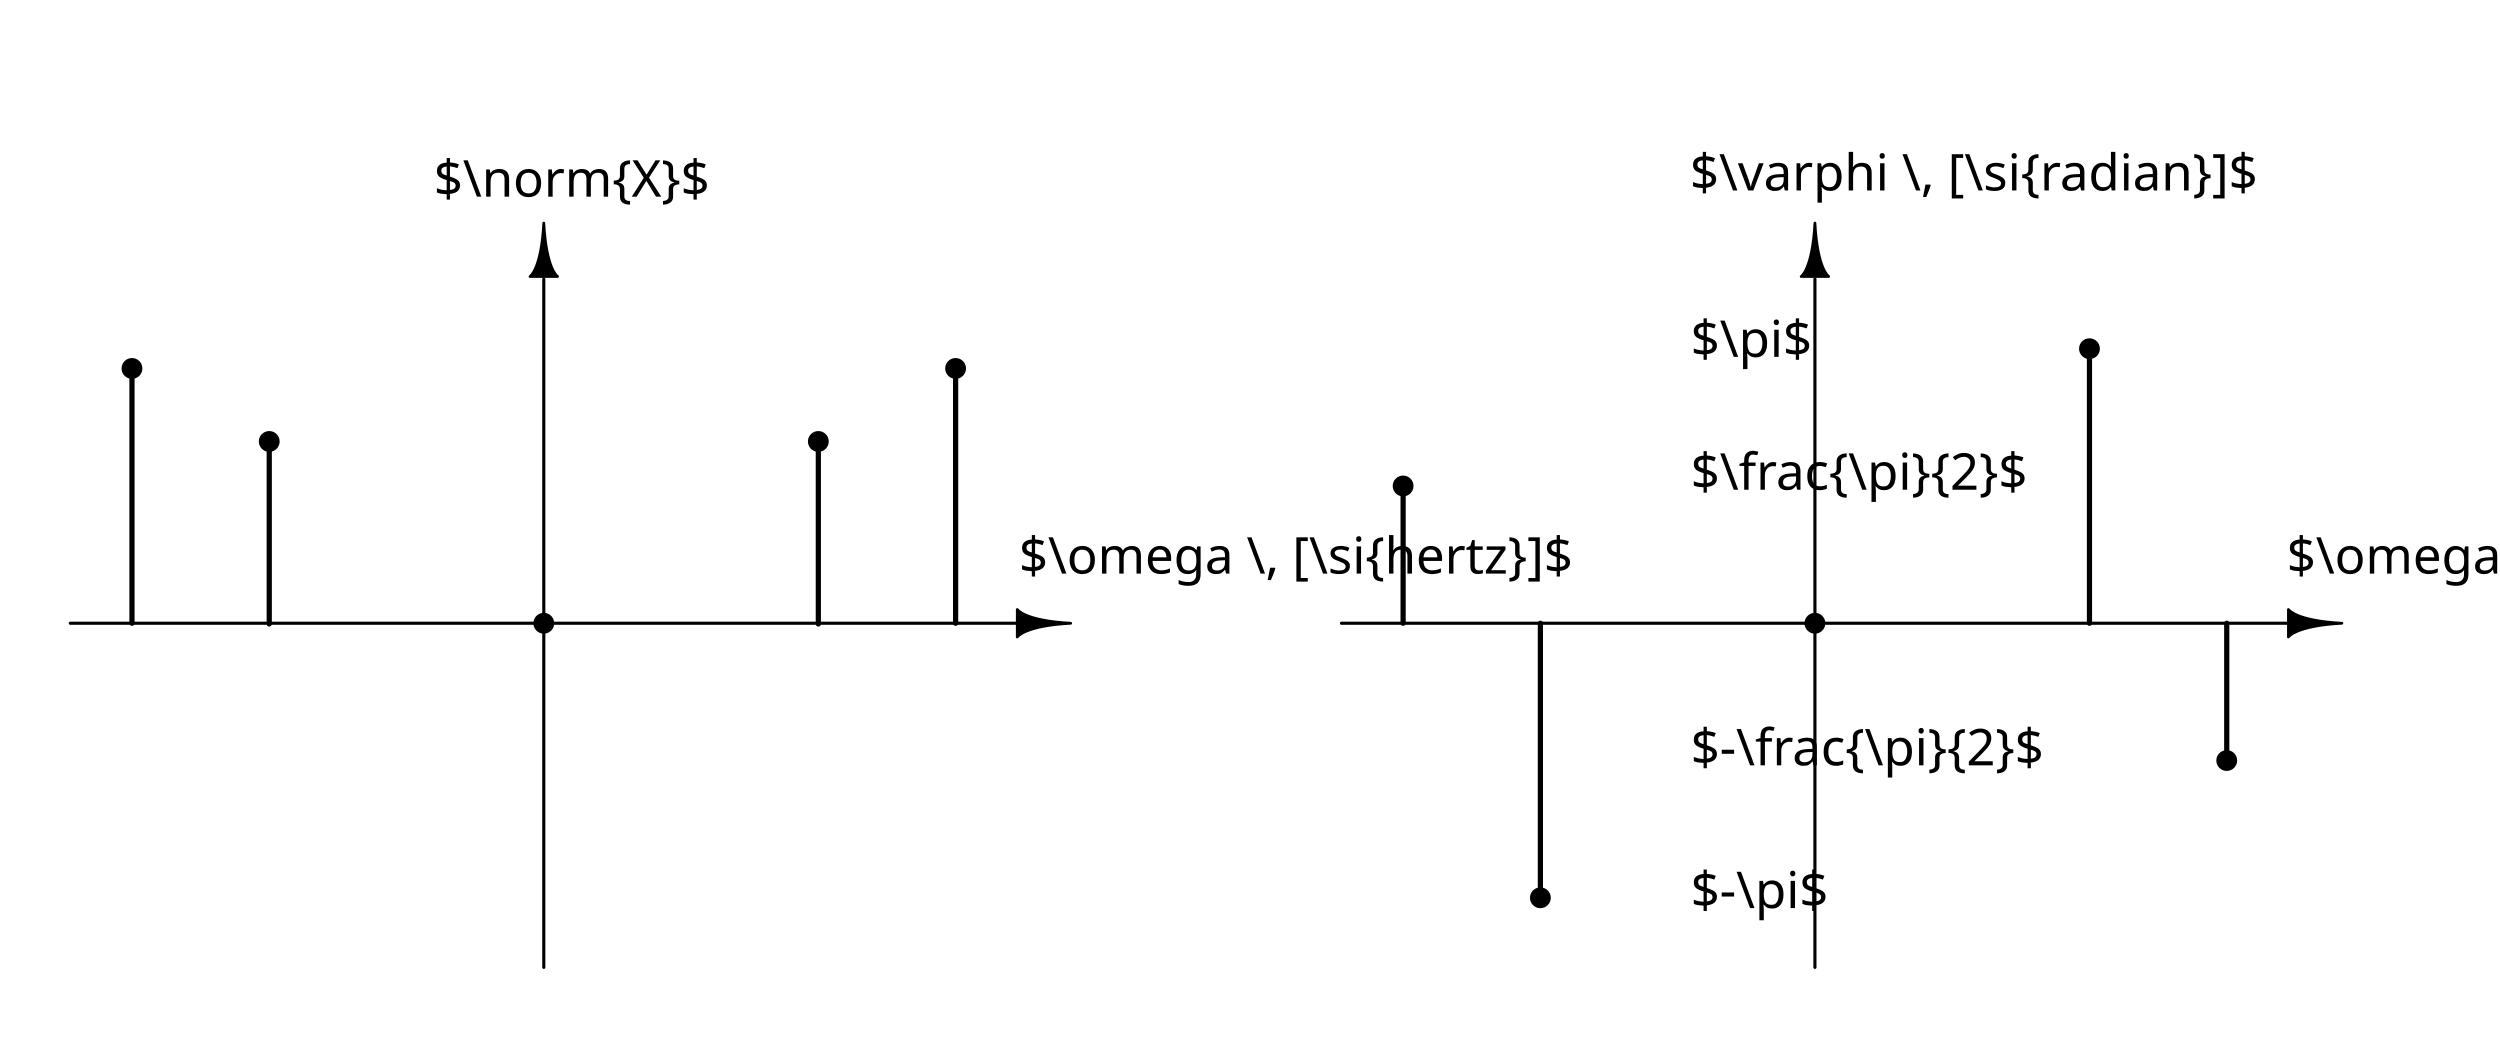
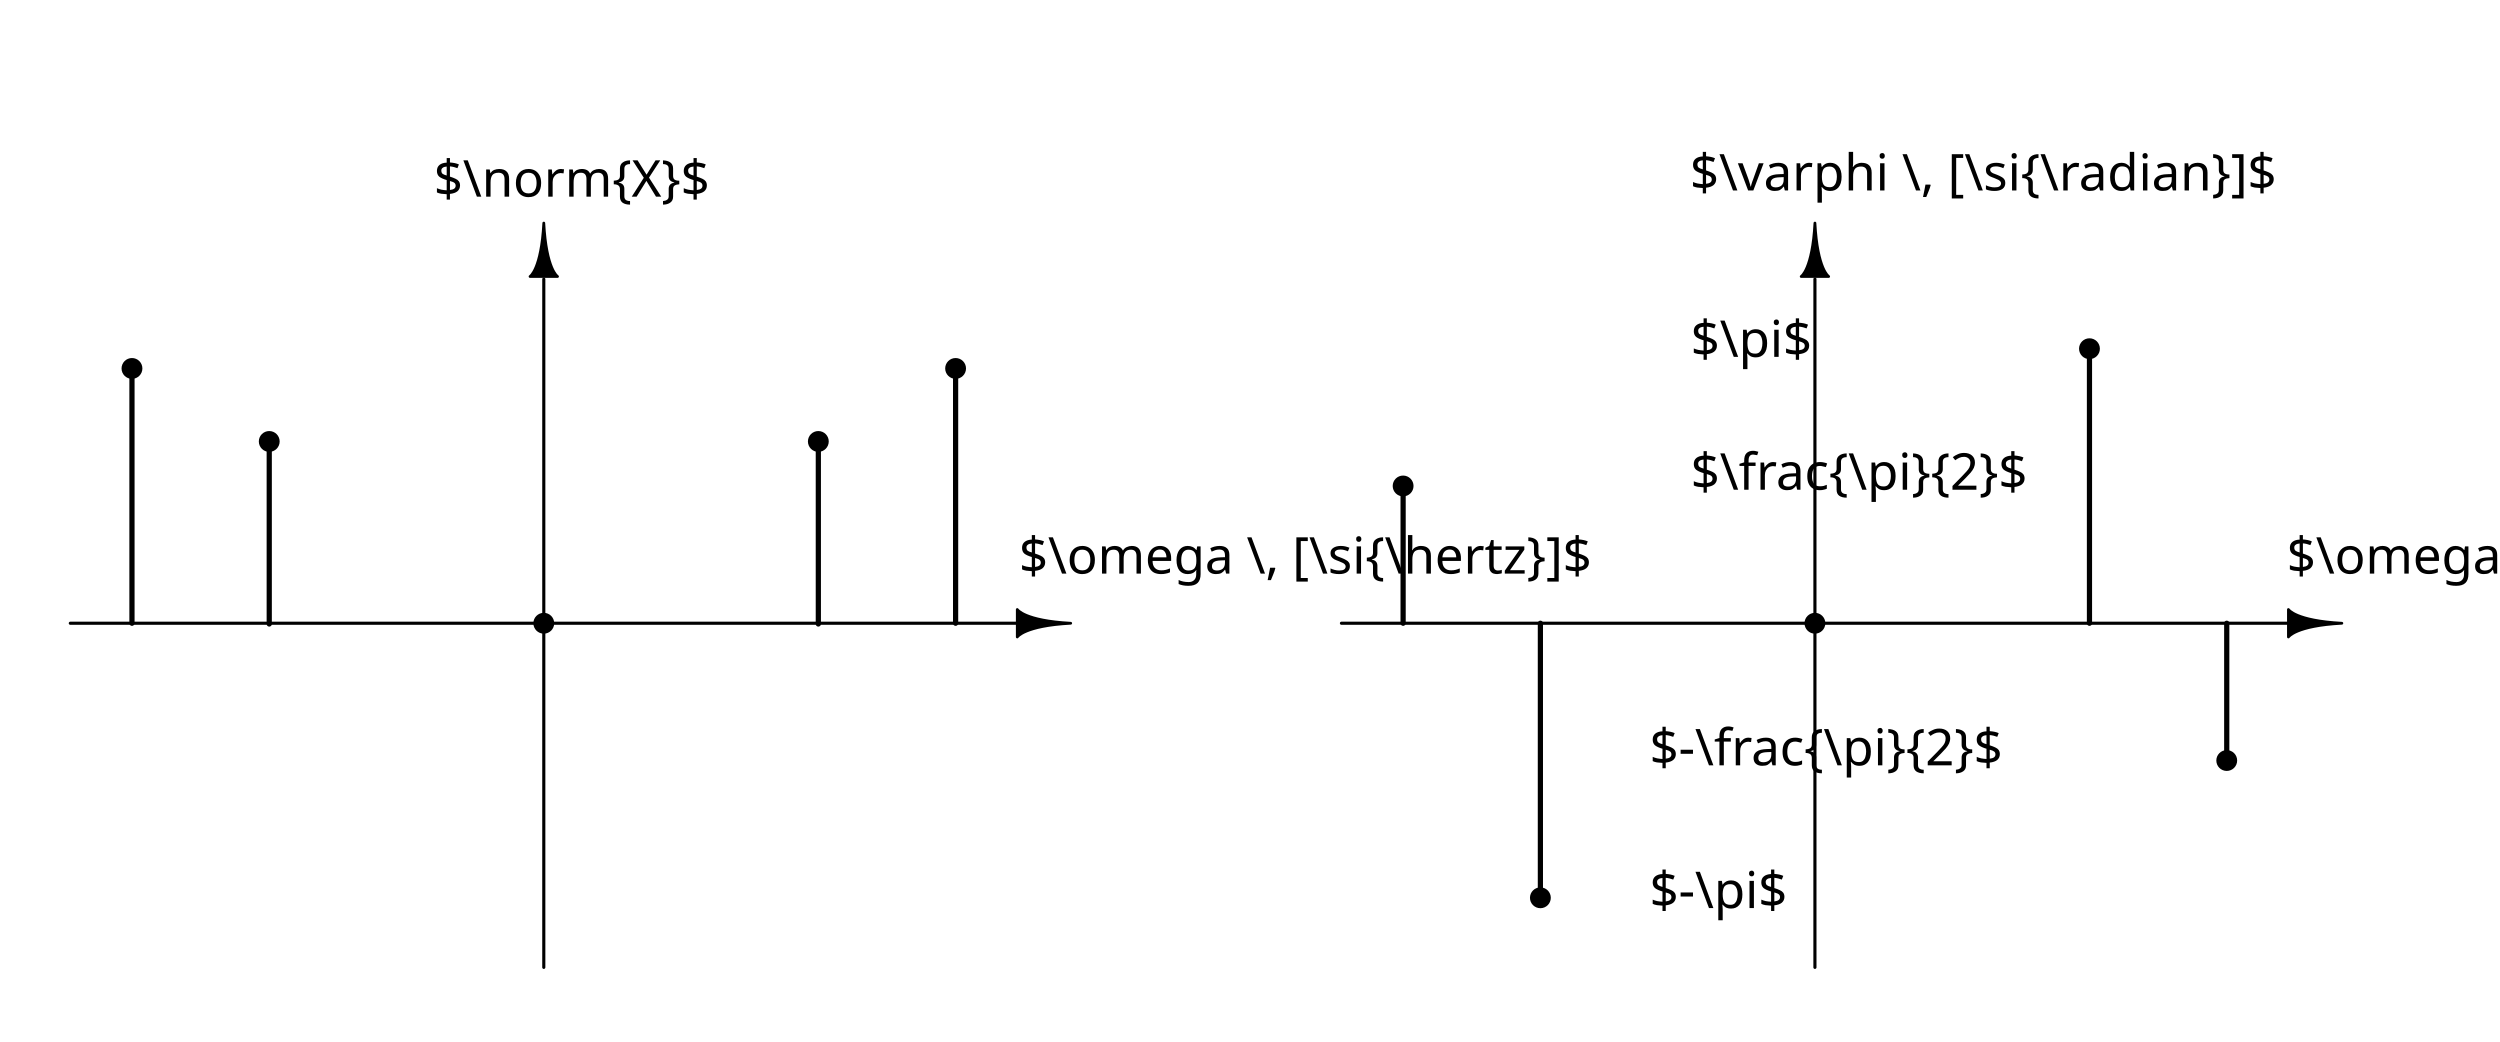
<svg xmlns="http://www.w3.org/2000/svg" width="240mm" height="100mm" viewBox="0 0 240 100" version="1.1" id="svg4391">
  <defs id="defs4388" />
  <g id="layer1">
    <flowRoot xml:space="preserve" id="flowRoot1027-6-5-1-5-15-7-2-4" style="font-style:normal;font-variant:normal;font-weight:normal;font-stretch:normal;font-size:26.667px;line-height:1.25;font-family:'Math Symbols';-inkscape-font-specification:'Math Symbols';letter-spacing:0px;word-spacing:0px;fill:#000000;fill-opacity:1;stroke:none" transform="matrix(0.2645833,0,0,0.2645833,158.4702,-23.7934)">
      <flowRegion id="flowRegion1023-6-9-7-1-2-4-5-9">
        <rect id="rect1021-2-9-4-3-2-1-2-7" width="79.847" height="62.552" x="150.69" y="314.739" />
      </flowRegion>
      <flowPara id="flowPara1025-1-57-2-9-2-3-1-9" style="font-style:normal;font-variant:normal;font-weight:normal;font-stretch:normal;font-size:32px;font-family:'CMU Serif';-inkscape-font-specification:'CMU Serif'">2</flowPara>
    </flowRoot>
    <flowRoot xml:space="preserve" id="flowRoot1027-6-5-1-5-15-7-2-4-7" style="font-style:normal;font-variant:normal;font-weight:normal;font-stretch:normal;font-size:26.667px;line-height:1.25;font-family:'Math Symbols';-inkscape-font-specification:'Math Symbols';letter-spacing:0px;word-spacing:0px;fill:#000000;fill-opacity:1;stroke:none" transform="matrix(0.2645833,0,0,0.2645833,103.6364,-33.14783)">
      <flowRegion id="flowRegion1023-6-9-7-1-2-4-5-9-7">
        <rect id="rect1021-2-9-4-3-2-1-2-7-7" width="79.847" height="62.552" x="150.69" y="314.739" />
      </flowRegion>
      <flowPara id="flowPara1025-1-57-2-9-2-3-1-9-1" style="font-style:normal;font-variant:normal;font-weight:normal;font-stretch:normal;font-size:32px;font-family:'CMU Serif';-inkscape-font-specification:'CMU Serif'">-2</flowPara>
    </flowRoot>
    <path id="path14332" d="m 52.204,26.796 v 66.071" style="fill:none;stroke:#000000;stroke-width:0.3;stroke-linecap:round;stroke-linejoin:round;stroke-miterlimit:4;stroke-dasharray:none;stroke-opacity:1" />
    <path id="path14334" d="m 52.204,26.544 h -1.319 c 0,0 1.079,-0.671 1.319,-5.13 0.24,4.459 1.319,5.13 1.319,5.13 z" style="fill:#000000;fill-opacity:1;stroke:#000000;stroke-width:0.265;stroke-linecap:round;stroke-linejoin:round;stroke-miterlimit:4;stroke-dasharray:none;stroke-opacity:1" />
    <path id="path14336" d="M 97.658,59.832 H 6.749" style="fill:none;stroke:#000000;stroke-width:0.3;stroke-linecap:round;stroke-linejoin:round;stroke-miterlimit:4;stroke-dasharray:none;stroke-opacity:1" />
    <path id="path14338" d="m 97.658,59.832 v -1.319 c 0,0 0.671,1.079 5.13,1.319 -4.459,0.24 -5.13,1.319 -5.13,1.319 z" style="fill:#000000;fill-opacity:1;stroke:#000000;stroke-width:0.265;stroke-linecap:round;stroke-linejoin:round;stroke-miterlimit:4;stroke-dasharray:none;stroke-opacity:1" />
    <path id="path15325" d="m 174.233,26.796 v 66.071" style="fill:none;stroke:#000000;stroke-width:0.3;stroke-linecap:round;stroke-linejoin:round;stroke-miterlimit:4;stroke-dasharray:none;stroke-opacity:1" />
    <path id="path15327" d="m 174.233,26.544 h -1.319 c 0,0 1.079,-0.671 1.319,-5.13 0.24,4.459 1.319,5.13 1.319,5.13 z" style="fill:#000000;fill-opacity:1;stroke:#000000;stroke-width:0.265;stroke-linecap:round;stroke-linejoin:round;stroke-miterlimit:4;stroke-dasharray:none;stroke-opacity:1" />
    <path id="path15329" d="M 219.688,59.832 H 128.778" style="fill:none;stroke:#000000;stroke-width:0.3;stroke-linecap:round;stroke-linejoin:round;stroke-miterlimit:4;stroke-dasharray:none;stroke-opacity:1" />
    <path id="path15331" d="m 219.688,59.832 v -1.319 c 0,0 0.671,1.079 5.13,1.319 -4.459,0.24 -5.13,1.319 -5.13,1.319 z" style="fill:#000000;fill-opacity:1;stroke:#000000;stroke-width:0.265;stroke-linecap:round;stroke-linejoin:round;stroke-miterlimit:4;stroke-dasharray:none;stroke-opacity:1" />
    <circle style="fill:#000000;fill-opacity:1;fill-rule:nonzero;stroke:none;stroke-width:0.3;stroke-linecap:round;stroke-linejoin:round;stroke-miterlimit:4;stroke-dasharray:none;stroke-dashoffset:0;stroke-opacity:0.96" id="path1353-4-5-5-1-7-4-96" cx="200.589" cy="33.476" r="1" />
    <circle style="fill:#000000;fill-opacity:1;fill-rule:nonzero;stroke:none;stroke-width:0.3;stroke-linecap:round;stroke-linejoin:round;stroke-miterlimit:4;stroke-dasharray:none;stroke-dashoffset:0;stroke-opacity:0.96" id="path1353-4-5-5-1-7-4-96-0" cx="134.699" cy="46.654" r="1" />
    <circle style="fill:#000000;fill-opacity:1;fill-rule:nonzero;stroke:none;stroke-width:0.3;stroke-linecap:round;stroke-linejoin:round;stroke-miterlimit:4;stroke-dasharray:none;stroke-dashoffset:0;stroke-opacity:0.96" id="path1353-4-5-5-1-7-4-96-3" cx="147.877" cy="86.188" r="1" />
    <circle style="fill:#000000;fill-opacity:1;fill-rule:nonzero;stroke:none;stroke-width:0.3;stroke-linecap:round;stroke-linejoin:round;stroke-miterlimit:4;stroke-dasharray:none;stroke-dashoffset:0;stroke-opacity:0.96" id="path1353-4-5-5-1-7-4-96-4" cx="174.233" cy="59.832" r="1" />
    <circle style="fill:#000000;fill-opacity:1;fill-rule:nonzero;stroke:none;stroke-width:0.3;stroke-linecap:round;stroke-linejoin:round;stroke-miterlimit:4;stroke-dasharray:none;stroke-dashoffset:0;stroke-opacity:0.96" id="path1353-4-5-5-1-7-4-61" cx="213.767" cy="73.01" r="1" />
    <circle style="fill:#000000;fill-opacity:1;fill-rule:nonzero;stroke:none;stroke-width:0.3;stroke-linecap:round;stroke-linejoin:round;stroke-miterlimit:4;stroke-dasharray:none;stroke-dashoffset:0;stroke-opacity:0.96" id="path1353-4-5-5-1-7-4-96-6" cx="52.204" cy="59.832" r="1" />
    <path style="font-variation-settings:normal;vector-effect:none;fill:none;fill-opacity:1;stroke:#000000;stroke-width:0.5;stroke-linecap:round;stroke-linejoin:round;stroke-miterlimit:4;stroke-dasharray:none;stroke-dashoffset:0;stroke-opacity:1;-inkscape-stroke:none;stop-color:#000000" d="m 200.589,59.832 v -26.356" id="path45936" />
    <flowRoot xml:space="preserve" id="flowRoot46970" style="font-style:normal;font-variant:normal;font-weight:normal;font-stretch:normal;font-size:26.667px;line-height:1.25;font-family:'Math Symbols';-inkscape-font-specification:'Math Symbols';letter-spacing:0px;word-spacing:0px;fill:#000000;fill-opacity:1;stroke:none" transform="matrix(0.2645833,0,0,0.2645833,171.6626,-33.34775)">
      <flowRegion id="flowRegion46966">
        <rect id="rect46964" width="79.847" height="62.552" x="150.69" y="314.739" />
      </flowRegion>
      <flowPara id="flowPara46968" style="font-style:normal;font-variant:normal;font-weight:normal;font-stretch:normal;font-size:32px;font-family:'CMU Serif';-inkscape-font-specification:'CMU Serif'">3</flowPara>
    </flowRoot>
    <flowRoot xml:space="preserve" id="flowRoot46970-9" style="font-style:normal;font-variant:normal;font-weight:normal;font-stretch:normal;font-size:26.667px;line-height:1.25;font-family:'Math Symbols';-inkscape-font-specification:'Math Symbols';letter-spacing:0px;word-spacing:0px;fill:#000000;fill-opacity:1;stroke:none" transform="matrix(0.2645833,0,0,0.2645833,90.87171,-24.49308)">
      <flowRegion id="flowRegion46966-3">
        <rect id="rect46964-8" width="79.847" height="62.552" x="150.69" y="314.739" />
      </flowRegion>
      <flowPara id="flowPara46968-42" style="font-style:normal;font-variant:normal;font-weight:normal;font-stretch:normal;font-size:32px;font-family:'CMU Serif';-inkscape-font-specification:'CMU Serif'">-3</flowPara>
    </flowRoot>
    <flowRoot xml:space="preserve" id="flowRoot50159" style="font-style:normal;font-variant:normal;font-weight:normal;font-stretch:normal;font-size:26.667px;line-height:1.25;font-family:'Math Symbols';-inkscape-font-specification:'Math Symbols';letter-spacing:0px;word-spacing:0px;fill:#000000;fill-opacity:1;stroke:none" transform="matrix(0.2645833,0,0,0.2645833,36.44081,-23.7934)">
      <flowRegion id="flowRegion50155">
        <rect id="rect50153" width="79.847" height="62.552" x="150.69" y="314.739" />
      </flowRegion>
      <flowPara id="flowPara50157" style="font-style:normal;font-variant:normal;font-weight:normal;font-stretch:normal;font-size:32px;font-family:'CMU Serif';-inkscape-font-specification:'CMU Serif'">2</flowPara>
    </flowRoot>
    <flowRoot xml:space="preserve" id="flowRoot50159-8" style="font-style:normal;font-variant:normal;font-weight:normal;font-stretch:normal;font-size:26.667px;line-height:1.25;font-family:'Math Symbols';-inkscape-font-specification:'Math Symbols';letter-spacing:0px;word-spacing:0px;fill:#000000;fill-opacity:1;stroke:none" transform="matrix(0.2645833,0,0,0.2645833,6.350267,-55.41139)">
      <flowRegion id="flowRegion50155-1">
        <rect id="rect50153-8" width="78.079" height="96.847" x="150.69" y="314.739" />
      </flowRegion>
      <flowPara id="flowPara50157-1" style="font-style:normal;font-variant:normal;font-weight:normal;font-stretch:normal;font-size:32px;font-family:'CMU Serif';-inkscape-font-specification:'CMU Serif'">7</flowPara>
      <flowPara style="font-style:normal;font-variant:normal;font-weight:normal;font-stretch:normal;font-size:32px;font-family:'CMU Serif';-inkscape-font-specification:'CMU Serif'" id="flowPara53879" />
    </flowRoot>
    <flowRoot xml:space="preserve" id="flowRoot50167" style="font-style:normal;font-variant:normal;font-weight:normal;font-stretch:normal;font-size:26.667px;line-height:1.25;font-family:'Math Symbols';-inkscape-font-specification:'Math Symbols';letter-spacing:0px;word-spacing:0px;fill:#000000;fill-opacity:1;stroke:none" transform="matrix(0.2645833,0,0,0.2645833,49.6332,-23.7934)">
      <flowRegion id="flowRegion50163">
        <rect id="rect50161" width="79.847" height="62.552" x="150.69" y="314.739" />
      </flowRegion>
      <flowPara id="flowPara50165" style="font-style:normal;font-variant:normal;font-weight:normal;font-stretch:normal;font-size:32px;font-family:'CMU Serif';-inkscape-font-specification:'CMU Serif'">3</flowPara>
    </flowRoot>
    <path style="font-variation-settings:normal;vector-effect:none;fill:none;fill-opacity:1;stroke:#000000;stroke-width:0.5;stroke-linecap:round;stroke-linejoin:round;stroke-miterlimit:4;stroke-dasharray:none;stroke-dashoffset:0;stroke-opacity:1;-inkscape-stroke:none;stop-color:#000000" d="M 213.767,73.01 V 59.832" id="path50764" />
    <path style="font-variation-settings:normal;vector-effect:none;fill:none;fill-opacity:1;stroke:#000000;stroke-width:0.5;stroke-linecap:round;stroke-linejoin:round;stroke-miterlimit:4;stroke-dasharray:none;stroke-dashoffset:0;stroke-opacity:1;-inkscape-stroke:none;stop-color:#000000" d="m 147.877,59.832 v 26.356" id="path45936-3" />
    <path style="font-variation-settings:normal;vector-effect:none;fill:none;fill-opacity:1;stroke:#000000;stroke-width:0.5;stroke-linecap:round;stroke-linejoin:round;stroke-miterlimit:4;stroke-dasharray:none;stroke-dashoffset:0;stroke-opacity:1;-inkscape-stroke:none;stop-color:#000000" d="m 134.699,46.654 v 13.178" id="path50764-6" />
    <flowRoot xml:space="preserve" id="flowRoot52290" style="font-style:normal;font-variant:normal;font-weight:normal;font-stretch:normal;font-size:26.667px;line-height:1.25;font-family:'Math Symbols';-inkscape-font-specification:'Math Symbols';letter-spacing:0px;word-spacing:0px;fill:#000000;fill-opacity:1;stroke:none" transform="matrix(0.2645833,0,0,0.2645833,135.9806,-23.7934)">
      <flowRegion id="flowRegion52286">
        <rect id="rect52284" width="79.847" height="62.552" x="150.69" y="314.739" />
      </flowRegion>
      <flowPara id="flowPara52288" style="font-style:normal;font-variant:normal;font-weight:normal;font-stretch:normal;font-size:32px;font-family:'CMU Serif';-inkscape-font-specification:'CMU Serif'">0</flowPara>
    </flowRoot>
    <flowRoot xml:space="preserve" id="flowRoot55721" style="font-style:normal;font-variant:normal;font-weight:normal;font-stretch:normal;font-size:26.667px;line-height:1.25;font-family:'Math Symbols';-inkscape-font-specification:'Math Symbols';letter-spacing:0px;word-spacing:0px;fill:#000000;fill-opacity:1;stroke:none" transform="matrix(0.2645833,0,0,0.2645833,6.350267,-47.21985)">
      <flowRegion id="flowRegion55715">
        <rect id="rect55713" width="78.079" height="96.847" x="150.69" y="314.739" />
      </flowRegion>
      <flowPara id="flowPara55717" style="font-style:normal;font-variant:normal;font-weight:normal;font-stretch:normal;font-size:32px;font-family:'CMU Serif';-inkscape-font-specification:'CMU Serif'">5</flowPara>
      <flowPara style="font-style:normal;font-variant:normal;font-weight:normal;font-stretch:normal;font-size:32px;font-family:'CMU Serif';-inkscape-font-specification:'CMU Serif'" id="flowPara55719" />
    </flowRoot>
    <circle style="fill:#000000;fill-opacity:1;fill-rule:nonzero;stroke:none;stroke-width:0.3;stroke-linecap:round;stroke-linejoin:round;stroke-miterlimit:4;stroke-dasharray:none;stroke-dashoffset:0;stroke-opacity:0.96" id="path1353-4-5-5-1-7-4-8" cx="78.56" cy="42.38" r="1" />
    <circle style="fill:#000000;fill-opacity:1;fill-rule:nonzero;stroke:none;stroke-width:0.3;stroke-linecap:round;stroke-linejoin:round;stroke-miterlimit:4;stroke-dasharray:none;stroke-dashoffset:0;stroke-opacity:0.96" id="path1353-4-5-5-1-7-4-6" cx="91.738" cy="35.371" r="1" />
    <path style="font-variation-settings:normal;vector-effect:none;fill:none;fill-opacity:1;stroke:#000000;stroke-width:0.5;stroke-linecap:round;stroke-linejoin:round;stroke-miterlimit:4;stroke-dasharray:none;stroke-dashoffset:0;stroke-opacity:1;-inkscape-stroke:none;stop-color:#000000" d="m 78.56,42.38 v 17.523" id="path57053" />
    <path style="font-variation-settings:normal;vector-effect:none;fill:none;fill-opacity:1;stroke:#000000;stroke-width:0.5;stroke-linecap:round;stroke-linejoin:round;stroke-miterlimit:4;stroke-dasharray:none;stroke-dashoffset:0;stroke-opacity:1;-inkscape-stroke:none;stop-color:#000000" d="M 91.738,59.832 V 35.371" id="path57248" />
    <circle style="fill:#000000;fill-opacity:1;fill-rule:nonzero;stroke:none;stroke-width:0.3;stroke-linecap:round;stroke-linejoin:round;stroke-miterlimit:4;stroke-dasharray:none;stroke-dashoffset:0;stroke-opacity:0.96" id="circle57417" cx="-25.847" cy="42.38" r="1" transform="scale(-1,1)" />
    <circle style="fill:#000000;fill-opacity:1;fill-rule:nonzero;stroke:none;stroke-width:0.3;stroke-linecap:round;stroke-linejoin:round;stroke-miterlimit:4;stroke-dasharray:none;stroke-dashoffset:0;stroke-opacity:0.96" id="circle57419" cx="-12.669" cy="35.371" r="1" transform="scale(-1,1)" />
    <path style="font-variation-settings:normal;vector-effect:none;fill:none;fill-opacity:1;stroke:#000000;stroke-width:0.5;stroke-linecap:round;stroke-linejoin:round;stroke-miterlimit:4;stroke-dasharray:none;stroke-dashoffset:0;stroke-opacity:1;-inkscape-stroke:none;stop-color:#000000" d="m 25.847,42.38 v 17.523" id="path57423" />
    <path style="font-variation-settings:normal;vector-effect:none;fill:none;fill-opacity:1;stroke:#000000;stroke-width:0.5;stroke-linecap:round;stroke-linejoin:round;stroke-miterlimit:4;stroke-dasharray:none;stroke-dashoffset:0;stroke-opacity:1;-inkscape-stroke:none;stop-color:#000000" d="M 12.669,59.832 V 35.371" id="path57425" />
    <flowRoot xml:space="preserve" id="flowRoot57605" style="font-style:normal;font-variant:normal;font-weight:normal;font-stretch:normal;font-size:26.667px;line-height:1.25;font-family:'Math Symbols';-inkscape-font-specification:'Math Symbols';letter-spacing:0px;word-spacing:0px;fill:#000000;fill-opacity:1;stroke:none" transform="matrix(0.2645833,0,0,0.2645833,-30.38647,-23.7934)">
      <flowRegion id="flowRegion57601">
        <rect id="rect57599" width="79.847" height="62.552" x="150.69" y="314.739" />
      </flowRegion>
      <flowPara id="flowPara57603" style="font-style:normal;font-variant:normal;font-weight:normal;font-stretch:normal;font-size:32px;font-family:'CMU Serif';-inkscape-font-specification:'CMU Serif'">-2</flowPara>
    </flowRoot>
    <flowRoot xml:space="preserve" id="flowRoot57613" style="font-style:normal;font-variant:normal;font-weight:normal;font-stretch:normal;font-size:26.667px;line-height:1.25;font-family:'Math Symbols';-inkscape-font-specification:'Math Symbols';letter-spacing:0px;word-spacing:0px;fill:#000000;fill-opacity:1;stroke:none" transform="matrix(0.2645833,0,0,0.2645833,-17.19408,-23.7934)">
      <flowRegion id="flowRegion57609">
        <rect id="rect57607" width="79.847" height="62.552" x="150.69" y="314.739" />
      </flowRegion>
      <flowPara id="flowPara57611" style="font-style:normal;font-variant:normal;font-weight:normal;font-stretch:normal;font-size:32px;font-family:'CMU Serif';-inkscape-font-specification:'CMU Serif'">-3</flowPara>
    </flowRoot>
    <text xml:space="preserve" style="font-style:normal;font-weight:normal;font-size:4.874px;line-height:1.25;font-family:sans-serif;fill:#000000;fill-opacity:1;stroke:none;stroke-width:0.265" x="41.649" y="18.877" id="text1898">
      <tspan id="tspan1896" style="stroke-width:0.265" x="41.649" y="18.877" dy="0 0 0 0 0 0 0 0 0 0.272">$\norm{X}$</tspan>
    </text>
    <text xml:space="preserve" style="font-style:normal;font-weight:normal;font-size:4.874px;line-height:1.25;font-family:sans-serif;fill:#000000;fill-opacity:1;stroke:none;stroke-width:0.265" x="97.821" y="55.066" id="text2760">
-       <tspan id="tspan2758" style="stroke-width:0.265" x="97.821" y="55.066" dy="0 0 0 0 0 0 0 0 0 0 0 0.394 0 0 0 0 0 0 0 0 0 0 0 0.667">$\omega \, [\si{hertz}]$</tspan>
+       <tspan id="tspan2758" style="stroke-width:0.265" x="97.821" y="55.066" dy="0 0 0 0 0 0 0 0 0 0 0 0.394 0 0 0 0 0 0.197 0 0 0 0 0 0 0.667">$\omega \, [\si{\hertz}]$</tspan>
    </text>
    <text xml:space="preserve" style="font-style:normal;font-weight:normal;font-size:4.874px;line-height:1.25;font-family:sans-serif;fill:#000000;fill-opacity:1;stroke:none;stroke-width:0.265" x="162.233" y="18.286" id="text2760-5">
-       <tspan id="tspan2758-6" style="stroke-width:0.265" x="162.233" y="18.286" dy="0 0 0 0 0 0 0 0 0 0.197 0 0 0.592 0 0 0 0 0 0 0 0 0 0 0 0 0.667">$\varphi \, [\si{radian}]$</tspan>
+       <tspan id="tspan2758-6" style="stroke-width:0.265" x="162.233" y="18.286" dy="0 0 0 0 0 0 0 0 0 0.197 0 0 0.592 0 0 0 0 0 0.197 0 0 0 0 0 0 0 0.667">$\varphi \, [\si{\radian}]$</tspan>
    </text>
    <text xml:space="preserve" style="font-style:normal;font-weight:normal;font-size:4.874px;line-height:1.25;font-family:sans-serif;fill:#000000;fill-opacity:1;stroke:none;stroke-width:0.265" x="219.53" y="55.066" id="text6664">
-       <tspan id="tspan6662" style="stroke-width:0.265" x="219.53" y="55.066" dy="0 0 0 0 0 0 0 0 0 0 0 0.394 0 0 0 0 0 0 0 0 0 0 0 0.667">$\omega \, [\si{hertz}]$</tspan>
+       <tspan id="tspan6662" style="stroke-width:0.265" x="219.53" y="55.066" dy="0 0 0 0 0 0 0 0 0 0 0 0.394 0 0 0 0 0 0.197 0 0 0 0 0 0 0.667">$\omega \, [\si{\hertz}]$</tspan>
    </text>
    <text xml:space="preserve" style="font-style:normal;font-weight:normal;font-size:4.874px;line-height:1.25;font-family:sans-serif;fill:#000000;fill-opacity:1;stroke:none;stroke-width:0.265" x="162.308" y="47.012" id="text10999">
      <tspan id="tspan10997" style="stroke-width:0.265" x="162.308" y="47.012" dy="0 0 0 0 0 0 0 0.394 0 0 0 0 0 0 0.864">$\frac{\pi}{2}$</tspan>
    </text>
    <text xml:space="preserve" style="font-style:normal;font-weight:normal;font-size:4.874px;line-height:1.25;font-family:sans-serif;fill:#000000;fill-opacity:1;stroke:none;stroke-width:0.265" x="162.308" y="34.26" id="text12135">
      <tspan id="tspan12133" style="stroke-width:0.265" x="162.308" y="34.26" dy="0 0.394 0 0 0.864">$\pi$</tspan>
    </text>
-     <text xml:space="preserve" style="font-style:normal;font-weight:normal;font-size:4.874px;line-height:1.25;font-family:sans-serif;fill:#000000;fill-opacity:1;stroke:none;stroke-width:0.265" x="162.308" y="73.471" id="text12585">
-       <tspan id="tspan12583" style="stroke-width:0.265" x="162.308" y="73.471" dy="0 0 0 0 0 0 0 0 0.394 0 0 0 0 0 0 0.864">$-\frac{\pi}{2}$</tspan>
+     <text xml:space="preserve" style="font-style:normal;font-weight:normal;font-size:4.874px;line-height:1.25;font-family:sans-serif;fill:#000000;fill-opacity:1;stroke:none;stroke-width:0.265" x="158.364" y="73.471" id="text12585">
+       <tspan id="tspan12583" style="stroke-width:0.265" x="158.364" y="73.471" dy="0 0 0 0 0 0 0 0 0.394 0 0 0 0 0 0 0.864">$-\frac{\pi}{2}$</tspan>
    </text>
-     <text xml:space="preserve" style="font-style:normal;font-weight:normal;font-size:4.874px;line-height:1.25;font-family:sans-serif;fill:#000000;fill-opacity:1;stroke:none;stroke-width:0.265" x="162.308" y="87.176" id="text12589">
-       <tspan id="tspan12587" style="stroke-width:0.265" x="162.308" y="87.176" dy="0 0 0.394 0 0 0.864">$-\pi$</tspan>
+     <text xml:space="preserve" style="font-style:normal;font-weight:normal;font-size:4.874px;line-height:1.25;font-family:sans-serif;fill:#000000;fill-opacity:1;stroke:none;stroke-width:0.265" x="158.364" y="87.176" id="text12589">
+       <tspan id="tspan12587" style="stroke-width:0.265" x="158.364" y="87.176" dy="0 0 0.394 0 0 0.864">$-\pi$</tspan>
    </text>
  </g>
</svg>
